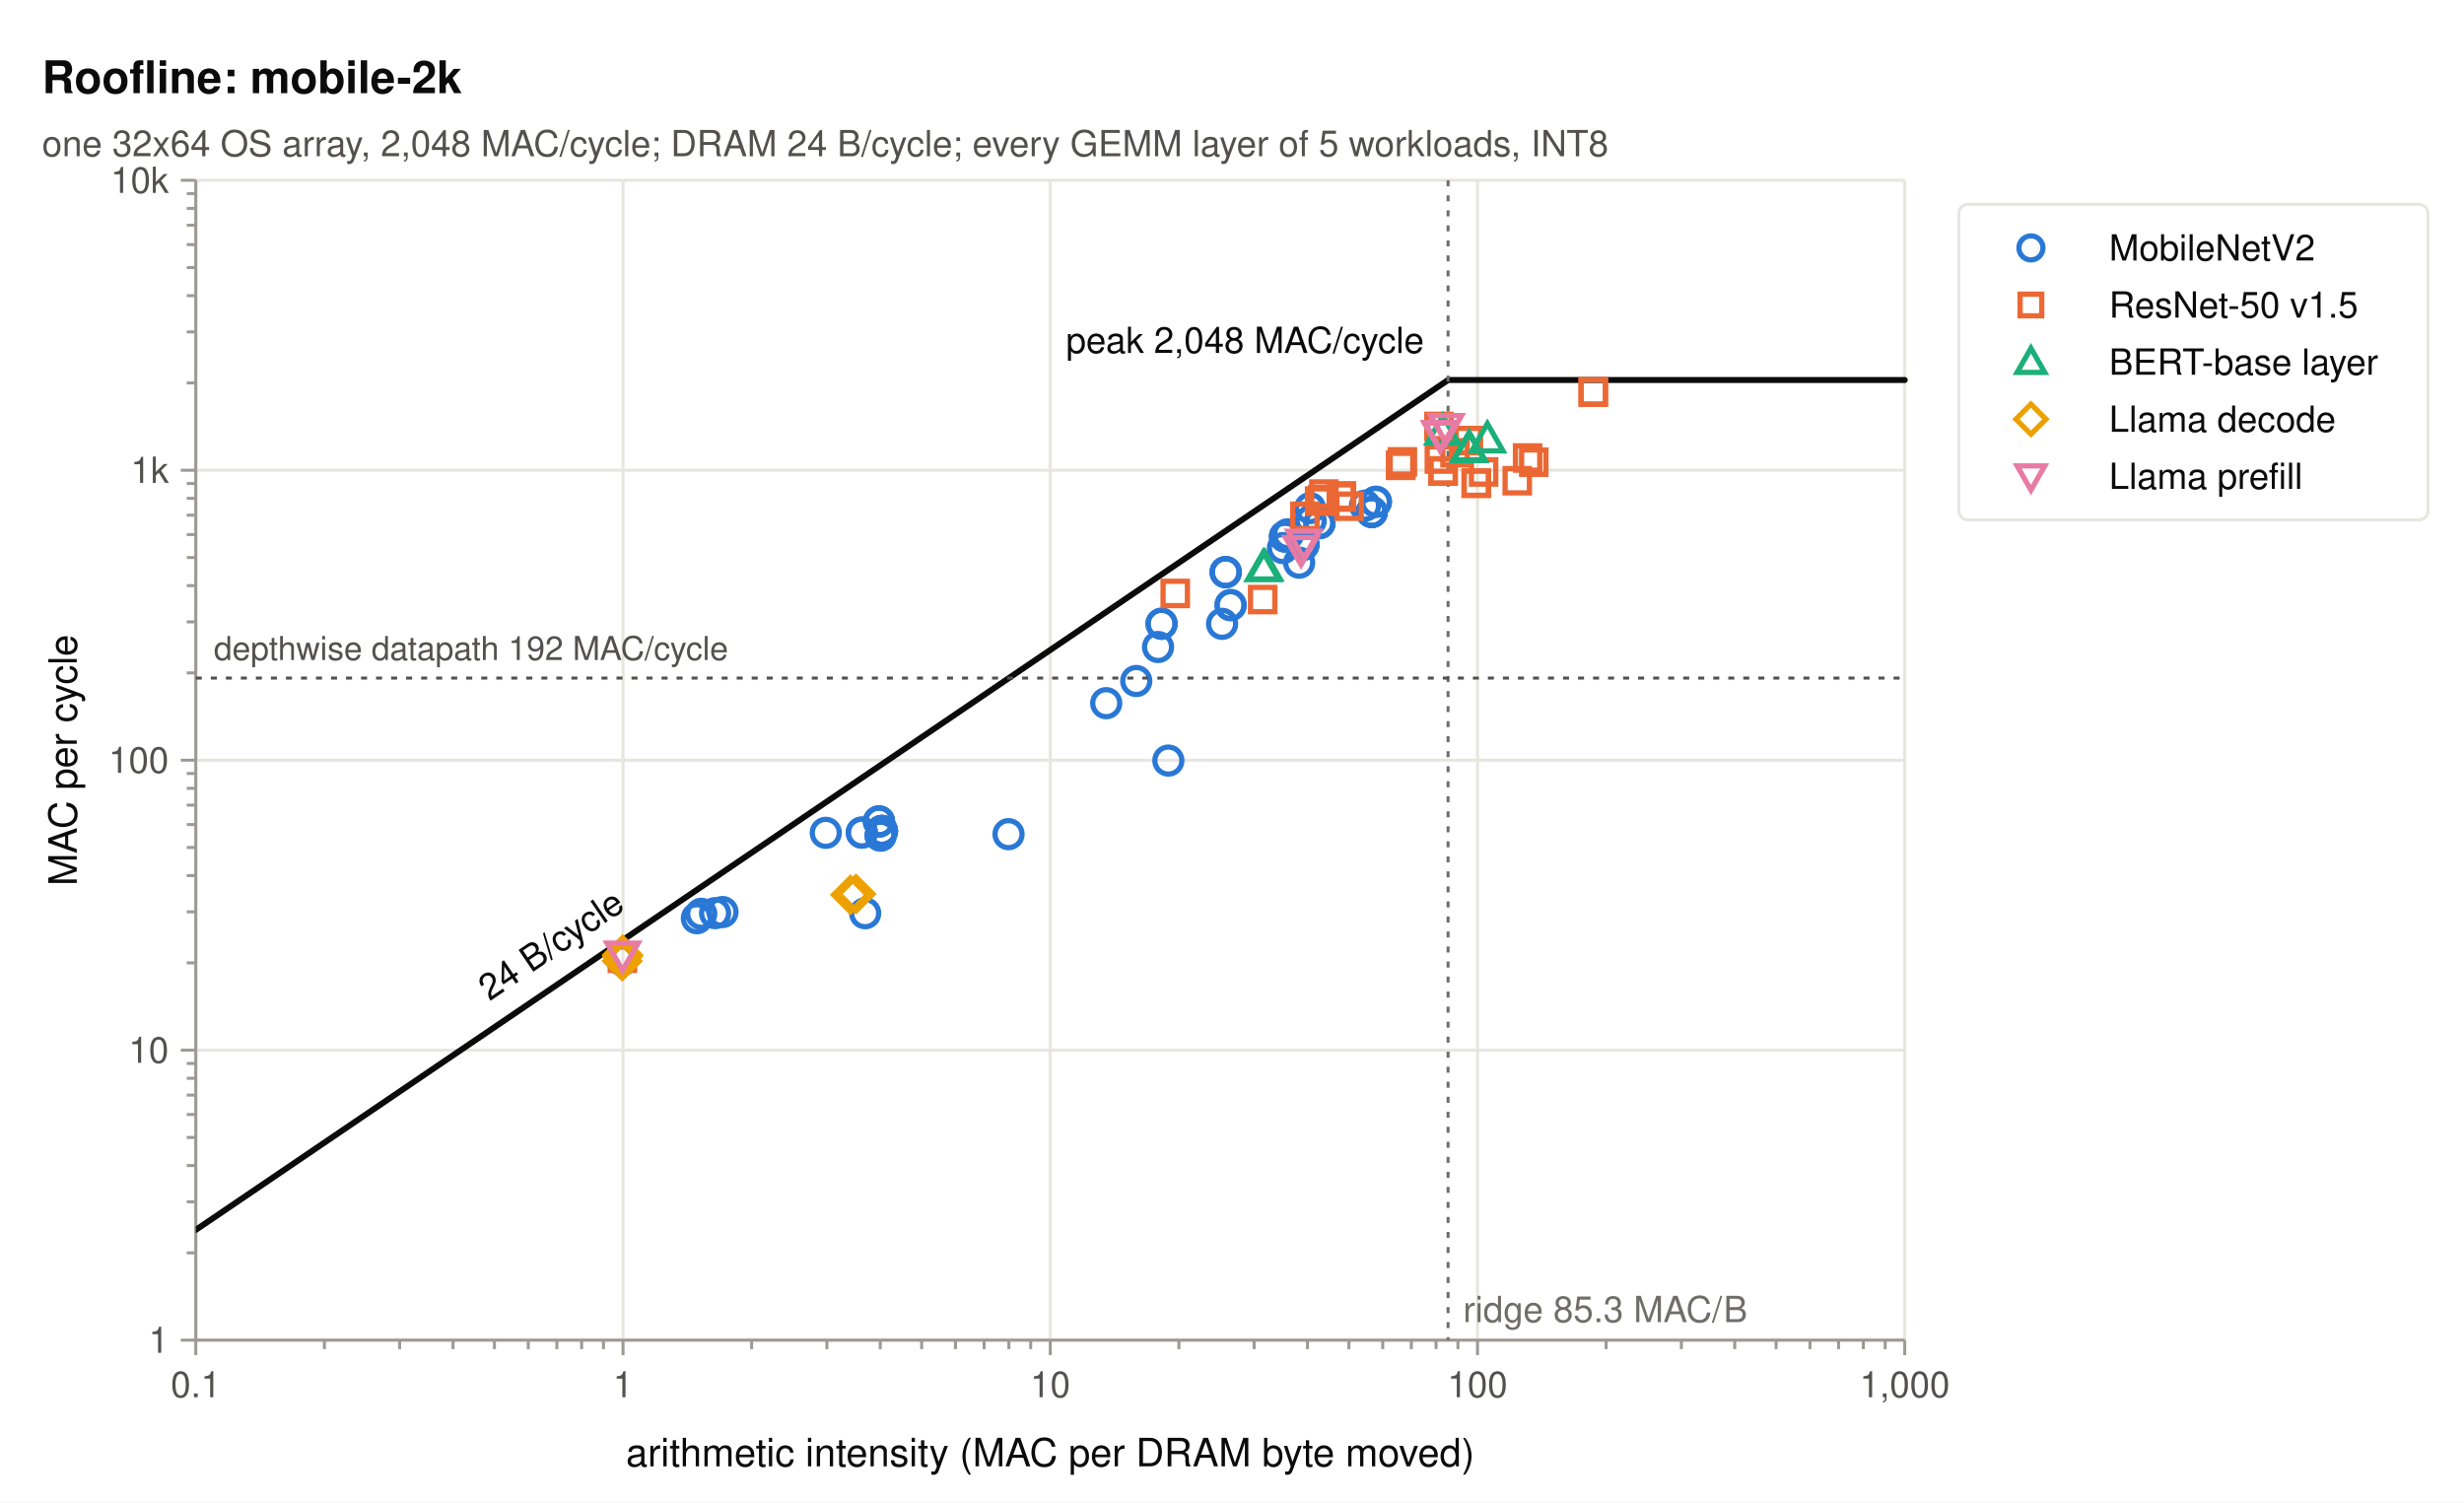
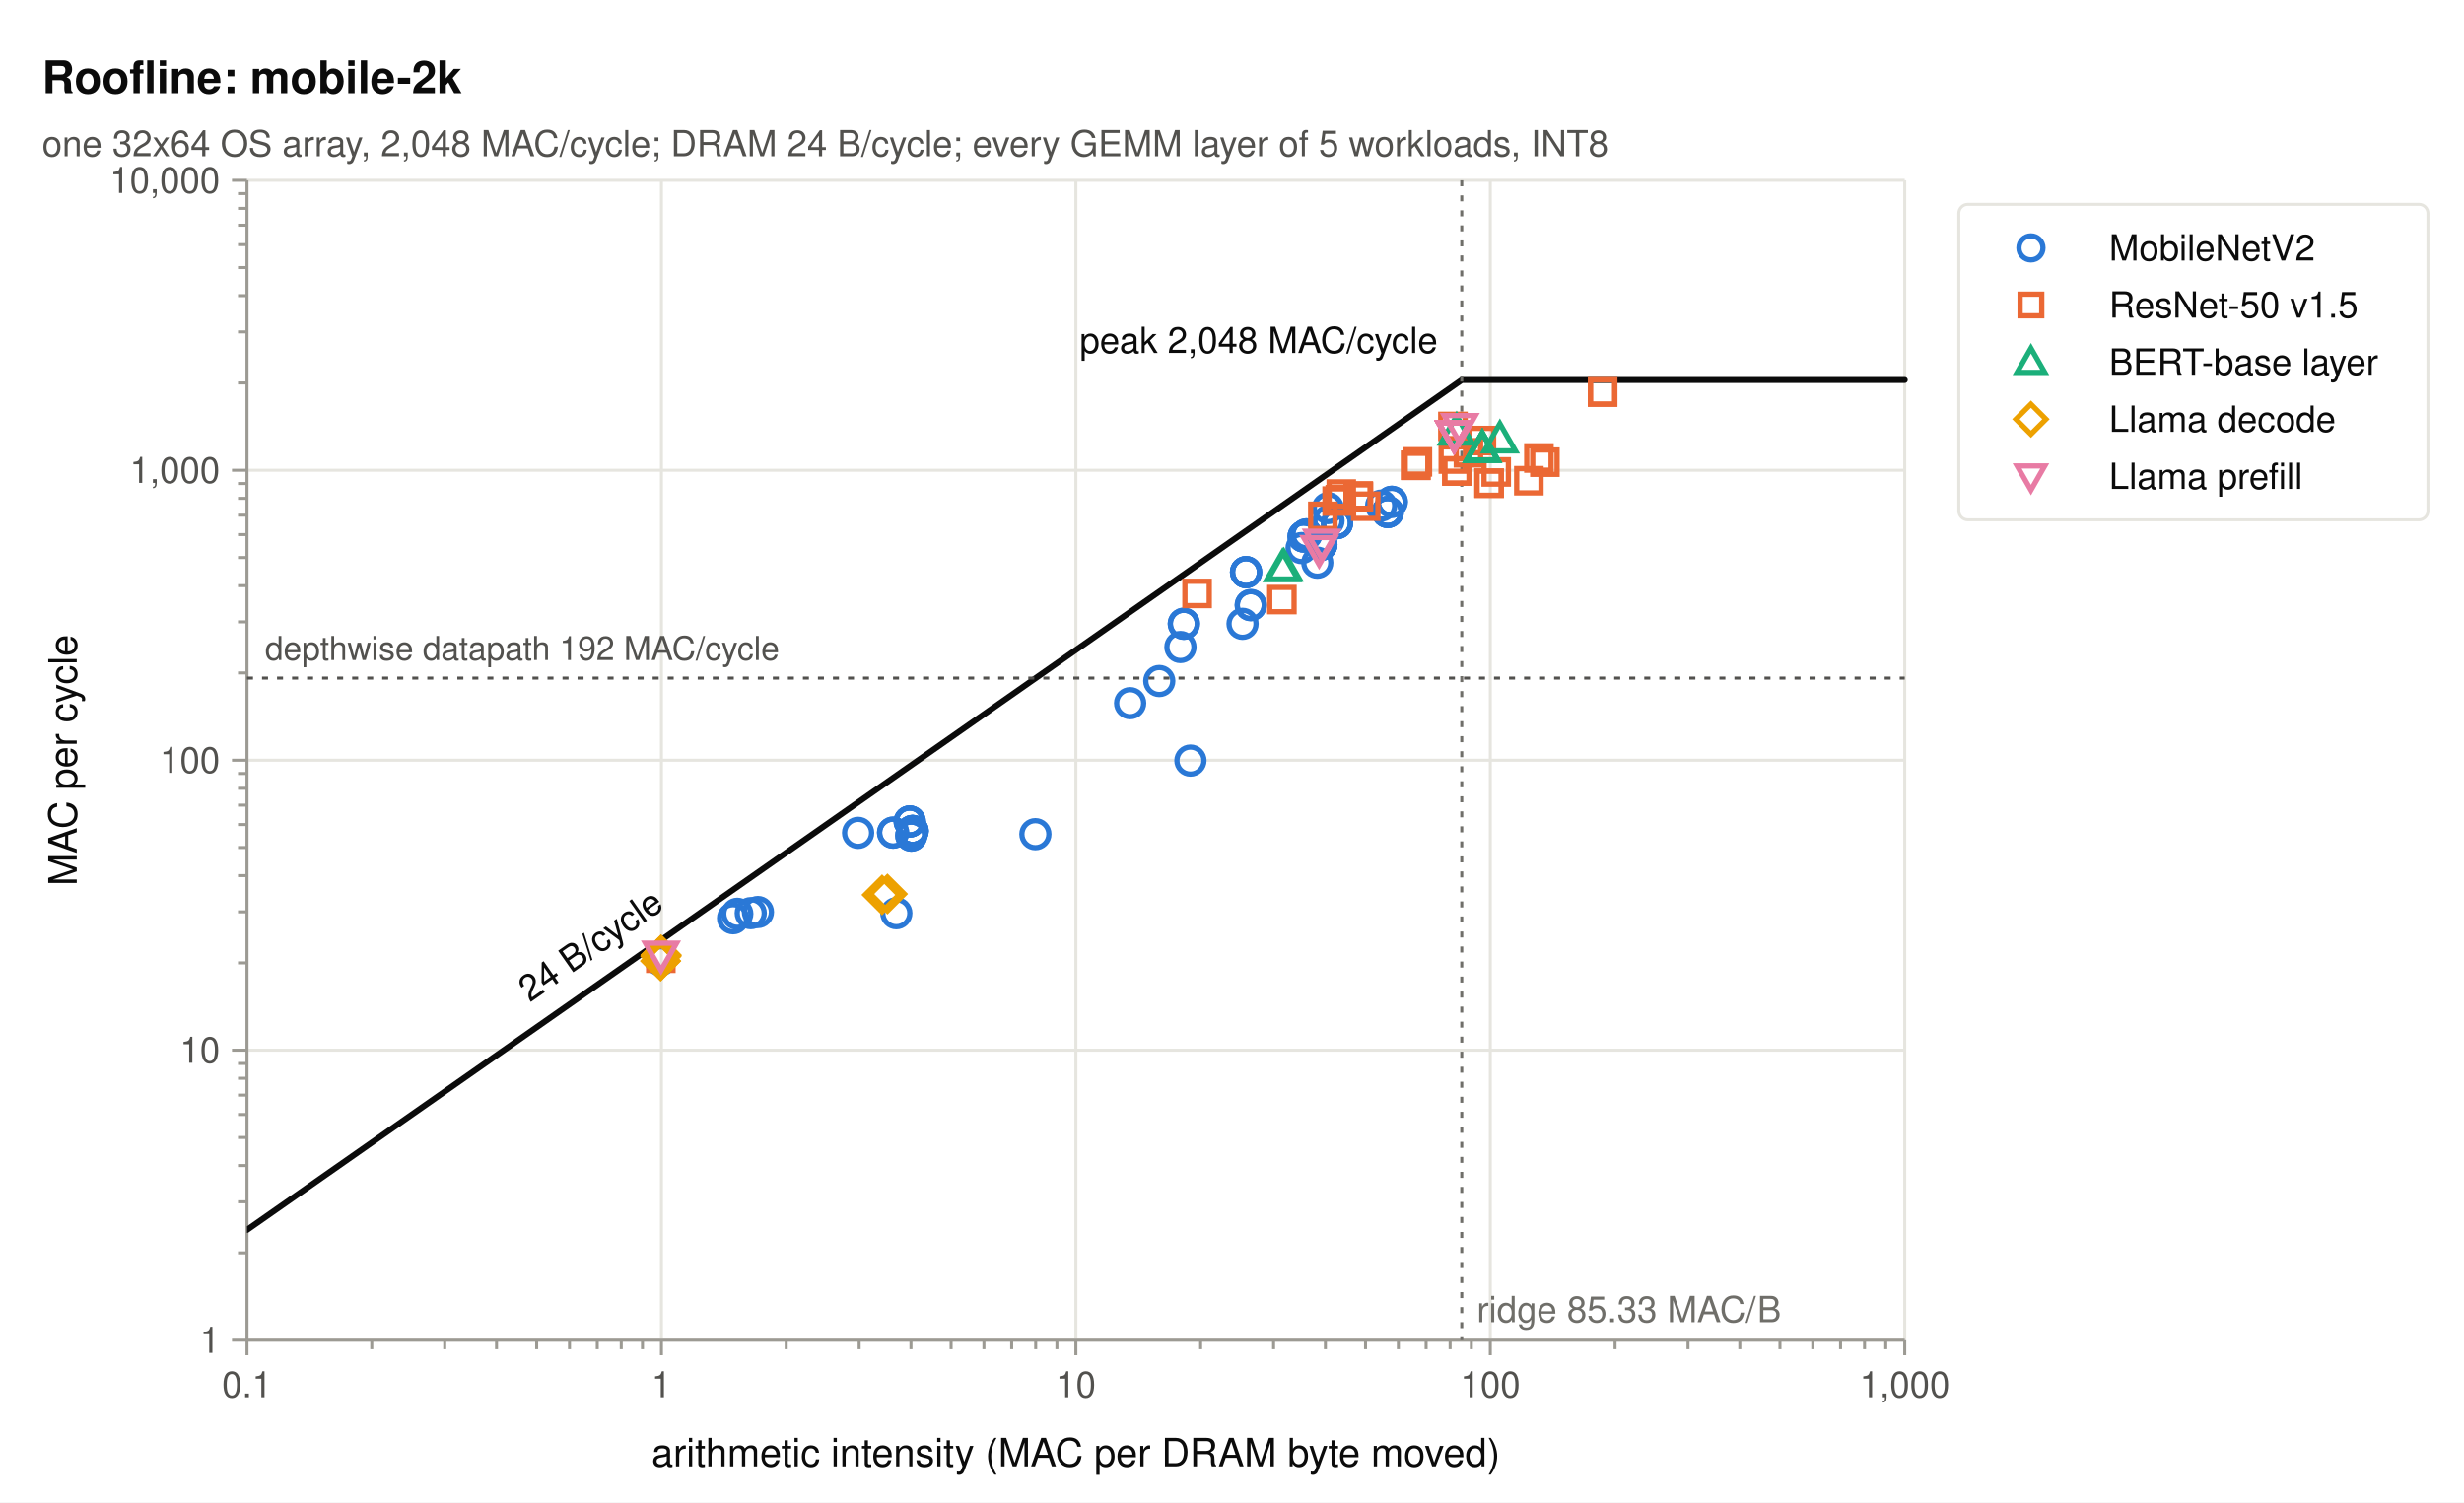
<svg xmlns="http://www.w3.org/2000/svg" width="820" height="500" viewBox="0 0 820 500" font-family="system-ui, -apple-system, 'Segoe UI', Helvetica, Arial, sans-serif">
  <rect width="820" height="500" fill="#ffffff" />
  <defs>
    <clipPath id="roofline-plot">
-       <rect x="65.16" y="58" width="570.72" height="388" />
+       <rect x="82.2" y="58" width="553.68" height="388" />
    </clipPath>
  </defs>
  <text x="14" y="31" font-size="15" fill="#0b0b0b" font-weight="600">Roofline: mobile-2k</text>
  <text x="14" y="52" font-size="12" fill="#52514e">one 32x64 OS array, 2,048 MAC/cycle; DRAM 24 B/cycle; every GEMM layer of 5 workloads, INT8</text>
  <g stroke="#e6e5df" stroke-width="1" fill="none">
-     <line x1="65.16" y1="446" x2="633.88" y2="446" />
-     <line x1="65.16" y1="349.5" x2="633.88" y2="349.5" />
-     <line x1="65.16" y1="253" x2="633.88" y2="253" />
-     <line x1="65.16" y1="156.5" x2="633.88" y2="156.5" />
-     <line x1="65.16" y1="60" x2="633.88" y2="60" />
-     <line x1="65.16" y1="60" x2="65.16" y2="446" />
-     <line x1="207.34" y1="60" x2="207.34" y2="446" />
-     <line x1="349.52" y1="60" x2="349.52" y2="446" />
-     <line x1="491.7" y1="60" x2="491.7" y2="446" />
+     <line x1="82.2" y1="446" x2="633.88" y2="446" />
+     <line x1="82.2" y1="349.5" x2="633.88" y2="349.5" />
+     <line x1="82.2" y1="253" x2="633.88" y2="253" />
+     <line x1="82.2" y1="156.5" x2="633.88" y2="156.5" />
+     <line x1="82.2" y1="60" x2="633.88" y2="60" />
+     <line x1="82.2" y1="60" x2="82.2" y2="446" />
+     <line x1="220.12" y1="60" x2="220.12" y2="446" />
+     <line x1="358.04" y1="60" x2="358.04" y2="446" />
+     <line x1="495.96" y1="60" x2="495.96" y2="446" />
    <line x1="633.88" y1="60" x2="633.88" y2="446" />
  </g>
  <g stroke="#9c9a93" stroke-width="1" fill="none">
-     <line x1="65.16" y1="446" x2="633.88" y2="446" />
-     <line x1="65.16" y1="60" x2="65.16" y2="446" />
-     <line x1="107.96" y1="446" x2="107.96" y2="449" />
-     <line x1="133" y1="446" x2="133" y2="449" />
-     <line x1="150.76" y1="446" x2="150.76" y2="449" />
-     <line x1="164.54" y1="446" x2="164.54" y2="449" />
-     <line x1="175.8" y1="446" x2="175.8" y2="449" />
-     <line x1="185.32" y1="446" x2="185.32" y2="449" />
-     <line x1="193.56" y1="446" x2="193.56" y2="449" />
-     <line x1="200.83" y1="446" x2="200.83" y2="449" />
-     <line x1="250.14" y1="446" x2="250.14" y2="449" />
-     <line x1="275.18" y1="446" x2="275.18" y2="449" />
-     <line x1="292.94" y1="446" x2="292.94" y2="449" />
-     <line x1="306.72" y1="446" x2="306.72" y2="449" />
-     <line x1="317.98" y1="446" x2="317.98" y2="449" />
-     <line x1="327.5" y1="446" x2="327.5" y2="449" />
-     <line x1="335.74" y1="446" x2="335.74" y2="449" />
-     <line x1="343.01" y1="446" x2="343.01" y2="449" />
-     <line x1="392.32" y1="446" x2="392.32" y2="449" />
-     <line x1="417.36" y1="446" x2="417.36" y2="449" />
-     <line x1="435.12" y1="446" x2="435.12" y2="449" />
-     <line x1="448.9" y1="446" x2="448.9" y2="449" />
-     <line x1="460.16" y1="446" x2="460.16" y2="449" />
-     <line x1="469.68" y1="446" x2="469.68" y2="449" />
-     <line x1="477.92" y1="446" x2="477.92" y2="449" />
-     <line x1="485.19" y1="446" x2="485.19" y2="449" />
-     <line x1="534.5" y1="446" x2="534.5" y2="449" />
-     <line x1="559.54" y1="446" x2="559.54" y2="449" />
-     <line x1="577.3" y1="446" x2="577.3" y2="449" />
-     <line x1="591.08" y1="446" x2="591.08" y2="449" />
-     <line x1="602.34" y1="446" x2="602.34" y2="449" />
-     <line x1="611.86" y1="446" x2="611.86" y2="449" />
-     <line x1="620.1" y1="446" x2="620.1" y2="449" />
-     <line x1="627.37" y1="446" x2="627.37" y2="449" />
-     <line x1="62.16" y1="416.95" x2="65.16" y2="416.95" />
-     <line x1="62.16" y1="399.96" x2="65.16" y2="399.96" />
-     <line x1="62.16" y1="387.9" x2="65.16" y2="387.9" />
-     <line x1="62.16" y1="378.55" x2="65.16" y2="378.55" />
-     <line x1="62.16" y1="370.91" x2="65.16" y2="370.91" />
-     <line x1="62.16" y1="364.45" x2="65.16" y2="364.45" />
-     <line x1="62.16" y1="358.85" x2="65.16" y2="358.85" />
-     <line x1="62.16" y1="353.92" x2="65.16" y2="353.92" />
-     <line x1="62.16" y1="320.45" x2="65.16" y2="320.45" />
-     <line x1="62.16" y1="303.46" x2="65.16" y2="303.46" />
-     <line x1="62.16" y1="291.4" x2="65.16" y2="291.4" />
-     <line x1="62.16" y1="282.05" x2="65.16" y2="282.05" />
-     <line x1="62.16" y1="274.41" x2="65.16" y2="274.41" />
-     <line x1="62.16" y1="267.95" x2="65.16" y2="267.95" />
-     <line x1="62.16" y1="262.35" x2="65.16" y2="262.35" />
-     <line x1="62.16" y1="257.42" x2="65.16" y2="257.42" />
-     <line x1="62.16" y1="223.95" x2="65.16" y2="223.95" />
-     <line x1="62.16" y1="206.96" x2="65.16" y2="206.96" />
-     <line x1="62.16" y1="194.9" x2="65.16" y2="194.9" />
-     <line x1="62.16" y1="185.55" x2="65.16" y2="185.55" />
-     <line x1="62.16" y1="177.91" x2="65.16" y2="177.91" />
-     <line x1="62.16" y1="171.45" x2="65.16" y2="171.45" />
-     <line x1="62.16" y1="165.85" x2="65.16" y2="165.85" />
-     <line x1="62.16" y1="160.92" x2="65.16" y2="160.92" />
-     <line x1="62.16" y1="127.45" x2="65.16" y2="127.45" />
-     <line x1="62.16" y1="110.46" x2="65.16" y2="110.46" />
-     <line x1="62.16" y1="98.4" x2="65.16" y2="98.4" />
-     <line x1="62.16" y1="89.05" x2="65.16" y2="89.05" />
-     <line x1="62.16" y1="81.41" x2="65.16" y2="81.41" />
-     <line x1="62.16" y1="74.95" x2="65.16" y2="74.95" />
-     <line x1="62.16" y1="69.35" x2="65.16" y2="69.35" />
-     <line x1="62.16" y1="64.42" x2="65.16" y2="64.42" />
-     <line x1="65.16" y1="446" x2="65.16" y2="451" />
-     <line x1="207.34" y1="446" x2="207.34" y2="451" />
-     <line x1="349.52" y1="446" x2="349.52" y2="451" />
-     <line x1="491.7" y1="446" x2="491.7" y2="451" />
+     <line x1="82.2" y1="446" x2="633.88" y2="446" />
+     <line x1="82.2" y1="60" x2="82.2" y2="446" />
+     <line x1="123.72" y1="446" x2="123.72" y2="449" />
+     <line x1="148" y1="446" x2="148" y2="449" />
+     <line x1="165.24" y1="446" x2="165.24" y2="449" />
+     <line x1="178.6" y1="446" x2="178.6" y2="449" />
+     <line x1="189.52" y1="446" x2="189.52" y2="449" />
+     <line x1="198.76" y1="446" x2="198.76" y2="449" />
+     <line x1="206.75" y1="446" x2="206.75" y2="449" />
+     <line x1="213.81" y1="446" x2="213.81" y2="449" />
+     <line x1="261.64" y1="446" x2="261.64" y2="449" />
+     <line x1="285.92" y1="446" x2="285.92" y2="449" />
+     <line x1="303.16" y1="446" x2="303.16" y2="449" />
+     <line x1="316.52" y1="446" x2="316.52" y2="449" />
+     <line x1="327.44" y1="446" x2="327.44" y2="449" />
+     <line x1="336.68" y1="446" x2="336.68" y2="449" />
+     <line x1="344.67" y1="446" x2="344.67" y2="449" />
+     <line x1="351.73" y1="446" x2="351.73" y2="449" />
+     <line x1="399.56" y1="446" x2="399.56" y2="449" />
+     <line x1="423.84" y1="446" x2="423.84" y2="449" />
+     <line x1="441.08" y1="446" x2="441.08" y2="449" />
+     <line x1="454.44" y1="446" x2="454.44" y2="449" />
+     <line x1="465.36" y1="446" x2="465.36" y2="449" />
+     <line x1="474.6" y1="446" x2="474.6" y2="449" />
+     <line x1="482.59" y1="446" x2="482.59" y2="449" />
+     <line x1="489.65" y1="446" x2="489.65" y2="449" />
+     <line x1="537.48" y1="446" x2="537.48" y2="449" />
+     <line x1="561.76" y1="446" x2="561.76" y2="449" />
+     <line x1="579" y1="446" x2="579" y2="449" />
+     <line x1="592.36" y1="446" x2="592.36" y2="449" />
+     <line x1="603.28" y1="446" x2="603.28" y2="449" />
+     <line x1="612.52" y1="446" x2="612.52" y2="449" />
+     <line x1="620.51" y1="446" x2="620.51" y2="449" />
+     <line x1="627.57" y1="446" x2="627.57" y2="449" />
+     <line x1="79.2" y1="416.95" x2="82.2" y2="416.95" />
+     <line x1="79.2" y1="399.96" x2="82.2" y2="399.96" />
+     <line x1="79.2" y1="387.9" x2="82.2" y2="387.9" />
+     <line x1="79.2" y1="378.55" x2="82.2" y2="378.55" />
+     <line x1="79.2" y1="370.91" x2="82.2" y2="370.91" />
+     <line x1="79.2" y1="364.45" x2="82.2" y2="364.45" />
+     <line x1="79.2" y1="358.85" x2="82.2" y2="358.85" />
+     <line x1="79.2" y1="353.92" x2="82.2" y2="353.92" />
+     <line x1="79.2" y1="320.45" x2="82.2" y2="320.45" />
+     <line x1="79.2" y1="303.46" x2="82.2" y2="303.46" />
+     <line x1="79.2" y1="291.4" x2="82.2" y2="291.4" />
+     <line x1="79.2" y1="282.05" x2="82.2" y2="282.05" />
+     <line x1="79.2" y1="274.41" x2="82.2" y2="274.41" />
+     <line x1="79.2" y1="267.95" x2="82.2" y2="267.95" />
+     <line x1="79.2" y1="262.35" x2="82.2" y2="262.35" />
+     <line x1="79.2" y1="257.42" x2="82.2" y2="257.42" />
+     <line x1="79.2" y1="223.95" x2="82.2" y2="223.95" />
+     <line x1="79.2" y1="206.96" x2="82.2" y2="206.96" />
+     <line x1="79.2" y1="194.9" x2="82.2" y2="194.9" />
+     <line x1="79.2" y1="185.55" x2="82.2" y2="185.55" />
+     <line x1="79.2" y1="177.91" x2="82.2" y2="177.91" />
+     <line x1="79.2" y1="171.45" x2="82.2" y2="171.45" />
+     <line x1="79.2" y1="165.85" x2="82.2" y2="165.85" />
+     <line x1="79.2" y1="160.92" x2="82.2" y2="160.92" />
+     <line x1="79.2" y1="127.45" x2="82.2" y2="127.45" />
+     <line x1="79.2" y1="110.46" x2="82.2" y2="110.46" />
+     <line x1="79.2" y1="98.4" x2="82.2" y2="98.4" />
+     <line x1="79.2" y1="89.05" x2="82.2" y2="89.05" />
+     <line x1="79.2" y1="81.41" x2="82.2" y2="81.41" />
+     <line x1="79.2" y1="74.95" x2="82.2" y2="74.95" />
+     <line x1="79.2" y1="69.35" x2="82.2" y2="69.35" />
+     <line x1="79.2" y1="64.42" x2="82.2" y2="64.42" />
+     <line x1="82.2" y1="446" x2="82.2" y2="451" />
+     <line x1="220.12" y1="446" x2="220.12" y2="451" />
+     <line x1="358.04" y1="446" x2="358.04" y2="451" />
+     <line x1="495.96" y1="446" x2="495.96" y2="451" />
    <line x1="633.88" y1="446" x2="633.88" y2="451" />
-     <line x1="60.16" y1="446" x2="65.16" y2="446" />
-     <line x1="60.16" y1="349.5" x2="65.16" y2="349.5" />
-     <line x1="60.16" y1="253" x2="65.16" y2="253" />
-     <line x1="60.16" y1="156.5" x2="65.16" y2="156.5" />
-     <line x1="60.16" y1="60" x2="65.16" y2="60" />
+     <line x1="77.2" y1="446" x2="82.2" y2="446" />
+     <line x1="77.2" y1="349.5" x2="82.2" y2="349.5" />
+     <line x1="77.2" y1="253" x2="82.2" y2="253" />
+     <line x1="77.2" y1="156.5" x2="82.2" y2="156.5" />
+     <line x1="77.2" y1="60" x2="82.2" y2="60" />
  </g>
  <g style="font-variant-numeric: tabular-nums">
-     <text x="65.16" y="465" font-size="12" fill="#52514e" text-anchor="middle">0.1</text>
-     <text x="207.34" y="465" font-size="12" fill="#52514e" text-anchor="middle">1</text>
-     <text x="349.52" y="465" font-size="12" fill="#52514e" text-anchor="middle">10</text>
-     <text x="491.7" y="465" font-size="12" fill="#52514e" text-anchor="middle">100</text>
+     <text x="82.2" y="465" font-size="12" fill="#52514e" text-anchor="middle">0.1</text>
+     <text x="220.12" y="465" font-size="12" fill="#52514e" text-anchor="middle">1</text>
+     <text x="358.04" y="465" font-size="12" fill="#52514e" text-anchor="middle">10</text>
+     <text x="495.96" y="465" font-size="12" fill="#52514e" text-anchor="middle">100</text>
    <text x="633.88" y="465" font-size="12" fill="#52514e" text-anchor="middle">1,000</text>
-     <text x="56.16" y="450.2" font-size="12" fill="#52514e" text-anchor="end">1</text>
-     <text x="56.16" y="353.7" font-size="12" fill="#52514e" text-anchor="end">10</text>
-     <text x="56.16" y="257.2" font-size="12" fill="#52514e" text-anchor="end">100</text>
-     <text x="56.16" y="160.7" font-size="12" fill="#52514e" text-anchor="end">1k</text>
-     <text x="56.16" y="64.2" font-size="12" fill="#52514e" text-anchor="end">10k</text>
-   </g>
-   <text x="349.52" y="488" font-size="13" fill="#0b0b0b" text-anchor="middle">arithmetic intensity (MAC per DRAM byte moved)</text>
+     <text x="73.2" y="450.2" font-size="12" fill="#52514e" text-anchor="end">1</text>
+     <text x="73.2" y="353.7" font-size="12" fill="#52514e" text-anchor="end">10</text>
+     <text x="73.2" y="257.2" font-size="12" fill="#52514e" text-anchor="end">100</text>
+     <text x="73.2" y="160.7" font-size="12" fill="#52514e" text-anchor="end">1,000</text>
+     <text x="73.2" y="64.2" font-size="12" fill="#52514e" text-anchor="end">10,000</text>
+   </g>
+   <text x="358.04" y="488" font-size="13" fill="#0b0b0b" text-anchor="middle">arithmetic intensity (MAC per DRAM byte moved)</text>
  <text x="21.2" y="253" font-size="13" fill="#0b0b0b" text-anchor="middle" dominant-baseline="middle" transform="rotate(-90 21.2 253)">MAC per cycle</text>
  <g clip-path="url(#roofline-plot)">
-     <path d="M65.16,409.31 L481.91,126.46 L633.88,126.46" fill="none" stroke="#0b0b0b" stroke-width="2" stroke-linejoin="round" stroke-linecap="round" />
-     <line x1="481.91" y1="60" x2="481.91" y2="446" stroke="#6f6e69" stroke-width="1" stroke-dasharray="2 3" />
-     <circle cx="388.82" cy="253.12" r="4.5" fill="none" stroke="#2a78d6" stroke-width="1.75" />
-     <circle cx="287.92" cy="303.92" r="4.5" fill="none" stroke="#2a78d6" stroke-width="1.75" />
-     <circle cx="335.63" cy="277.61" r="4.5" fill="none" stroke="#2a78d6" stroke-width="1.75" />
-     <circle cx="368.14" cy="234.02" r="4.5" fill="none" stroke="#2a78d6" stroke-width="1.75" />
-     <circle cx="233.36" cy="304.12" r="4.5" fill="none" stroke="#2a78d6" stroke-width="1.75" />
-     <circle cx="378.14" cy="226.64" r="4.5" fill="none" stroke="#2a78d6" stroke-width="1.75" />
-     <circle cx="386.56" cy="207.59" r="4.5" fill="none" stroke="#2a78d6" stroke-width="1.75" />
-     <circle cx="274.81" cy="277.17" r="4.5" fill="none" stroke="#2a78d6" stroke-width="1.75" />
-     <circle cx="385.39" cy="215.33" r="4.5" fill="none" stroke="#2a78d6" stroke-width="1.75" />
-     <circle cx="386.56" cy="207.59" r="4.5" fill="none" stroke="#2a78d6" stroke-width="1.75" />
-     <circle cx="231.91" cy="305.59" r="4.5" fill="none" stroke="#2a78d6" stroke-width="1.75" />
-     <circle cx="406.7" cy="207.61" r="4.5" fill="none" stroke="#2a78d6" stroke-width="1.75" />
-     <circle cx="407.9" cy="190.41" r="4.5" fill="none" stroke="#2a78d6" stroke-width="1.75" />
-     <circle cx="293.05" cy="278.08" r="4.5" fill="none" stroke="#2a78d6" stroke-width="1.75" />
-     <circle cx="409.53" cy="201.38" r="4.5" fill="none" stroke="#2a78d6" stroke-width="1.75" />
-     <circle cx="407.9" cy="190.41" r="4.5" fill="none" stroke="#2a78d6" stroke-width="1.75" />
-     <circle cx="293.05" cy="278.08" r="4.5" fill="none" stroke="#2a78d6" stroke-width="1.75" />
-     <circle cx="409.53" cy="201.38" r="4.5" fill="none" stroke="#2a78d6" stroke-width="1.75" />
-     <circle cx="407.9" cy="190.41" r="4.5" fill="none" stroke="#2a78d6" stroke-width="1.75" />
-     <circle cx="237.98" cy="303.9" r="4.5" fill="none" stroke="#2a78d6" stroke-width="1.75" />
-     <circle cx="432.35" cy="187.26" r="4.5" fill="none" stroke="#2a78d6" stroke-width="1.75" />
-     <circle cx="433.74" cy="181.25" r="4.5" fill="none" stroke="#2a78d6" stroke-width="1.75" />
-     <circle cx="293.5" cy="276.54" r="4.5" fill="none" stroke="#2a78d6" stroke-width="1.75" />
-     <circle cx="439.11" cy="174.1" r="4.5" fill="none" stroke="#2a78d6" stroke-width="1.75" />
-     <circle cx="433.74" cy="181.25" r="4.5" fill="none" stroke="#2a78d6" stroke-width="1.75" />
-     <circle cx="293.5" cy="276.54" r="4.5" fill="none" stroke="#2a78d6" stroke-width="1.75" />
-     <circle cx="439.11" cy="174.1" r="4.5" fill="none" stroke="#2a78d6" stroke-width="1.75" />
-     <circle cx="433.74" cy="181.25" r="4.5" fill="none" stroke="#2a78d6" stroke-width="1.75" />
-     <circle cx="293.5" cy="276.54" r="4.5" fill="none" stroke="#2a78d6" stroke-width="1.75" />
-     <circle cx="439.11" cy="174.1" r="4.5" fill="none" stroke="#2a78d6" stroke-width="1.75" />
-     <circle cx="433.74" cy="181.25" r="4.5" fill="none" stroke="#2a78d6" stroke-width="1.75" />
-     <circle cx="293.5" cy="276.54" r="4.5" fill="none" stroke="#2a78d6" stroke-width="1.75" />
-     <circle cx="454.27" cy="168.27" r="4.5" fill="none" stroke="#2a78d6" stroke-width="1.75" />
-     <circle cx="456.51" cy="170.4" r="4.5" fill="none" stroke="#2a78d6" stroke-width="1.75" />
-     <circle cx="286.81" cy="277.09" r="4.5" fill="none" stroke="#2a78d6" stroke-width="1.75" />
-     <circle cx="457.89" cy="167" r="4.5" fill="none" stroke="#2a78d6" stroke-width="1.75" />
-     <circle cx="456.51" cy="170.4" r="4.5" fill="none" stroke="#2a78d6" stroke-width="1.75" />
-     <circle cx="286.81" cy="277.09" r="4.5" fill="none" stroke="#2a78d6" stroke-width="1.75" />
-     <circle cx="457.89" cy="167" r="4.5" fill="none" stroke="#2a78d6" stroke-width="1.75" />
-     <circle cx="456.51" cy="170.4" r="4.5" fill="none" stroke="#2a78d6" stroke-width="1.75" />
-     <circle cx="240.44" cy="303.53" r="4.5" fill="none" stroke="#2a78d6" stroke-width="1.75" />
-     <circle cx="426.95" cy="182.4" r="4.5" fill="none" stroke="#2a78d6" stroke-width="1.75" />
-     <circle cx="427.66" cy="178.54" r="4.5" fill="none" stroke="#2a78d6" stroke-width="1.75" />
-     <circle cx="292.52" cy="273.39" r="4.5" fill="none" stroke="#2a78d6" stroke-width="1.75" />
-     <circle cx="428.6" cy="177.84" r="4.5" fill="none" stroke="#2a78d6" stroke-width="1.75" />
-     <circle cx="427.66" cy="178.54" r="4.5" fill="none" stroke="#2a78d6" stroke-width="1.75" />
-     <circle cx="292.52" cy="273.39" r="4.5" fill="none" stroke="#2a78d6" stroke-width="1.75" />
-     <circle cx="428.6" cy="177.84" r="4.5" fill="none" stroke="#2a78d6" stroke-width="1.75" />
-     <circle cx="427.66" cy="178.54" r="4.5" fill="none" stroke="#2a78d6" stroke-width="1.75" />
-     <circle cx="292.52" cy="273.39" r="4.5" fill="none" stroke="#2a78d6" stroke-width="1.75" />
-     <circle cx="435.97" cy="169.1" r="4.5" fill="none" stroke="#2a78d6" stroke-width="1.75" />
-     <circle cx="436.19" cy="173.31" r="4.5" fill="none" stroke="#2a78d6" stroke-width="1.75" />
-     <circle cx="207.04" cy="319.57" r="4.5" fill="none" stroke="#2a78d6" stroke-width="1.75" />
-     <rect x="489.68" y="153.01" width="8.1" height="8.1" fill="none" stroke="#eb6834" stroke-width="1.75" />
-     <rect x="416.16" y="195.49" width="8.1" height="8.1" fill="none" stroke="#eb6834" stroke-width="1.75" />
-     <rect x="526.18" y="126.41" width="8.1" height="8.1" fill="none" stroke="#eb6834" stroke-width="1.75" />
-     <rect x="442.35" y="161.1" width="8.1" height="8.1" fill="none" stroke="#eb6834" stroke-width="1.75" />
-     <rect x="442.35" y="161.1" width="8.1" height="8.1" fill="none" stroke="#eb6834" stroke-width="1.75" />
-     <rect x="444.93" y="164.42" width="8.1" height="8.1" fill="none" stroke="#eb6834" stroke-width="1.75" />
-     <rect x="526.18" y="126.41" width="8.1" height="8.1" fill="none" stroke="#eb6834" stroke-width="1.75" />
-     <rect x="442.35" y="161.1" width="8.1" height="8.1" fill="none" stroke="#eb6834" stroke-width="1.75" />
-     <rect x="474.96" y="148.72" width="8.1" height="8.1" fill="none" stroke="#eb6834" stroke-width="1.75" />
-     <rect x="462.64" y="149.66" width="8.1" height="8.1" fill="none" stroke="#eb6834" stroke-width="1.75" />
-     <rect x="476.2" y="152.69" width="8.1" height="8.1" fill="none" stroke="#eb6834" stroke-width="1.75" />
-     <rect x="504.33" y="148.37" width="8.1" height="8.1" fill="none" stroke="#eb6834" stroke-width="1.75" />
-     <rect x="480.16" y="146.64" width="8.1" height="8.1" fill="none" stroke="#eb6834" stroke-width="1.75" />
-     <rect x="474.83" y="137.87" width="8.1" height="8.1" fill="none" stroke="#eb6834" stroke-width="1.75" />
-     <rect x="476.2" y="152.69" width="8.1" height="8.1" fill="none" stroke="#eb6834" stroke-width="1.75" />
-     <rect x="506.38" y="149.76" width="8.1" height="8.1" fill="none" stroke="#eb6834" stroke-width="1.75" />
-     <rect x="442.36" y="161.38" width="8.1" height="8.1" fill="none" stroke="#eb6834" stroke-width="1.75" />
-     <rect x="487.25" y="156.75" width="8.1" height="8.1" fill="none" stroke="#eb6834" stroke-width="1.75" />
-     <rect x="500.88" y="155.93" width="8.1" height="8.1" fill="none" stroke="#eb6834" stroke-width="1.75" />
-     <rect x="462.09" y="150.79" width="8.1" height="8.1" fill="none" stroke="#eb6834" stroke-width="1.75" />
-     <rect x="484.61" y="142.56" width="8.1" height="8.1" fill="none" stroke="#eb6834" stroke-width="1.75" />
-     <rect x="487.25" y="156.75" width="8.1" height="8.1" fill="none" stroke="#eb6834" stroke-width="1.75" />
-     <rect x="462.09" y="150.79" width="8.1" height="8.1" fill="none" stroke="#eb6834" stroke-width="1.75" />
-     <rect x="387.06" y="193.45" width="8.1" height="8.1" fill="none" stroke="#eb6834" stroke-width="1.75" />
-     <rect x="436.2" y="162.26" width="8.1" height="8.1" fill="none" stroke="#eb6834" stroke-width="1.75" />
-     <rect x="435.11" y="162.71" width="8.1" height="8.1" fill="none" stroke="#eb6834" stroke-width="1.75" />
-     <rect x="436.52" y="160.37" width="8.1" height="8.1" fill="none" stroke="#eb6834" stroke-width="1.75" />
-     <rect x="430.2" y="167.78" width="8.1" height="8.1" fill="none" stroke="#eb6834" stroke-width="1.75" />
-     <rect x="436.2" y="162.26" width="8.1" height="8.1" fill="none" stroke="#eb6834" stroke-width="1.75" />
-     <rect x="203.08" y="314.85" width="8.1" height="8.1" fill="none" stroke="#eb6834" stroke-width="1.75" />
-     <polygon points="488.94,144.1 494.11,153.15 483.76,153.15" fill="none" stroke="#1baf7a" stroke-width="1.75" />
-     <polygon points="488.94,144.1 494.11,153.15 483.76,153.15" fill="none" stroke="#1baf7a" stroke-width="1.75" />
-     <polygon points="488.94,144.1 494.11,153.15 483.76,153.15" fill="none" stroke="#1baf7a" stroke-width="1.75" />
-     <polygon points="420.38,183.82 425.56,192.88 415.21,192.88" fill="none" stroke="#1baf7a" stroke-width="1.75" />
-     <polygon points="420.86,183.65 426.04,192.7 415.69,192.7" fill="none" stroke="#1baf7a" stroke-width="1.75" />
-     <polygon points="488.94,144.1 494.11,153.15 483.76,153.15" fill="none" stroke="#1baf7a" stroke-width="1.75" />
-     <polygon points="494.99,140.98 500.17,150.04 489.82,150.04" fill="none" stroke="#1baf7a" stroke-width="1.75" />
-     <polygon points="480.16,138.39 485.34,147.44 474.99,147.44" fill="none" stroke="#1baf7a" stroke-width="1.75" />
-     <polygon points="207.16,312.65 212.78,318.28 207.16,323.9 201.53,318.28" fill="none" stroke="#eda100" stroke-width="1.75" />
-     <polygon points="207.07,314.19 212.69,319.82 207.07,325.44 201.44,319.82" fill="none" stroke="#eda100" stroke-width="1.75" />
-     <polygon points="207.07,314.19 212.69,319.82 207.07,325.44 201.44,319.82" fill="none" stroke="#eda100" stroke-width="1.75" />
-     <polygon points="283.01,292.19 288.64,297.81 283.01,303.44 277.39,297.81" fill="none" stroke="#eda100" stroke-width="1.75" />
-     <polygon points="284.88,291.89 290.5,297.51 284.88,303.14 279.25,297.51" fill="none" stroke="#eda100" stroke-width="1.75" />
-     <polygon points="207.16,312.65 212.78,318.28 207.16,323.9 201.53,318.28" fill="none" stroke="#eda100" stroke-width="1.75" />
-     <polygon points="207.18,312.26 212.81,317.88 207.18,323.51 201.56,317.88" fill="none" stroke="#eda100" stroke-width="1.75" />
-     <polygon points="207.18,312.26 212.81,317.88 207.18,323.51 201.56,317.88" fill="none" stroke="#eda100" stroke-width="1.75" />
-     <polygon points="207.24,312.36 212.87,317.98 207.24,323.61 201.62,317.98" fill="none" stroke="#eda100" stroke-width="1.75" />
-     <polygon points="207.19,312.14 212.81,317.76 207.19,323.39 201.56,317.76" fill="none" stroke="#eda100" stroke-width="1.75" />
-     <polygon points="479.31,149.81 484.48,140.76 474.13,140.76" fill="none" stroke="#e87ba4" stroke-width="1.75" />
-     <polygon points="479.31,149.81 484.48,140.76 474.13,140.76" fill="none" stroke="#e87ba4" stroke-width="1.75" />
-     <polygon points="479.31,149.81 484.48,140.76 474.13,140.76" fill="none" stroke="#e87ba4" stroke-width="1.75" />
-     <polygon points="432.99,187.94 438.16,178.89 427.81,178.89" fill="none" stroke="#e87ba4" stroke-width="1.75" />
-     <polygon points="433.87,185.84 439.04,176.79 428.69,176.79" fill="none" stroke="#e87ba4" stroke-width="1.75" />
-     <polygon points="479.31,149.81 484.48,140.76 474.13,140.76" fill="none" stroke="#e87ba4" stroke-width="1.75" />
-     <polygon points="479.31,149.81 484.48,140.76 474.13,140.76" fill="none" stroke="#e87ba4" stroke-width="1.75" />
-     <polygon points="479.31,149.81 484.48,140.76 474.13,140.76" fill="none" stroke="#e87ba4" stroke-width="1.75" />
-     <polygon points="481.25,147.35 486.42,138.3 476.07,138.3" fill="none" stroke="#e87ba4" stroke-width="1.75" />
-     <polygon points="207.19,322.94 212.36,313.88 202.01,313.88" fill="none" stroke="#e87ba4" stroke-width="1.75" />
-     <line x1="65.16" y1="225.66" x2="633.88" y2="225.66" stroke="#52514e" stroke-width="1" stroke-dasharray="2 3" />
-   </g>
-   <text x="71.16" y="219.66" font-size="11" fill="#52514e">depthwise datapath 192 MAC/cycle</text>
-   <text x="486.91" y="440" font-size="12" fill="#6f6e69">ridge 85.3 MAC/B</text>
-   <text x="473.91" y="117.46" font-size="12" fill="#0b0b0b" text-anchor="end">peak 2,048 MAC/cycle</text>
-   <text x="185.69" y="317.83" font-size="12" fill="#0b0b0b" text-anchor="middle" transform="rotate(-34.17 185.69 317.83)">24 B/cycle</text>
+     <path d="M82.2,409.31 L486.46,126.46 L633.88,126.46" fill="none" stroke="#0b0b0b" stroke-width="2" stroke-linejoin="round" stroke-linecap="round" />
+     <line x1="486.46" y1="60" x2="486.46" y2="446" stroke="#6f6e69" stroke-width="1" stroke-dasharray="2 3" />
+     <circle cx="396.17" cy="253.12" r="4.5" fill="none" stroke="#2a78d6" stroke-width="1.75" />
+     <circle cx="298.29" cy="303.92" r="4.5" fill="none" stroke="#2a78d6" stroke-width="1.75" />
+     <circle cx="344.57" cy="277.61" r="4.5" fill="none" stroke="#2a78d6" stroke-width="1.75" />
+     <circle cx="376.1" cy="234.02" r="4.5" fill="none" stroke="#2a78d6" stroke-width="1.75" />
+     <circle cx="245.36" cy="304.12" r="4.5" fill="none" stroke="#2a78d6" stroke-width="1.75" />
+     <circle cx="385.8" cy="226.64" r="4.5" fill="none" stroke="#2a78d6" stroke-width="1.75" />
+     <circle cx="393.97" cy="207.59" r="4.5" fill="none" stroke="#2a78d6" stroke-width="1.75" />
+     <circle cx="285.57" cy="277.17" r="4.5" fill="none" stroke="#2a78d6" stroke-width="1.75" />
+     <circle cx="392.84" cy="215.33" r="4.5" fill="none" stroke="#2a78d6" stroke-width="1.75" />
+     <circle cx="393.97" cy="207.59" r="4.5" fill="none" stroke="#2a78d6" stroke-width="1.75" />
+     <circle cx="243.96" cy="305.59" r="4.5" fill="none" stroke="#2a78d6" stroke-width="1.75" />
+     <circle cx="413.51" cy="207.61" r="4.5" fill="none" stroke="#2a78d6" stroke-width="1.75" />
+     <circle cx="414.67" cy="190.41" r="4.5" fill="none" stroke="#2a78d6" stroke-width="1.75" />
+     <circle cx="303.26" cy="278.08" r="4.5" fill="none" stroke="#2a78d6" stroke-width="1.75" />
+     <circle cx="416.25" cy="201.38" r="4.5" fill="none" stroke="#2a78d6" stroke-width="1.75" />
+     <circle cx="414.67" cy="190.41" r="4.5" fill="none" stroke="#2a78d6" stroke-width="1.75" />
+     <circle cx="303.26" cy="278.08" r="4.5" fill="none" stroke="#2a78d6" stroke-width="1.75" />
+     <circle cx="416.25" cy="201.38" r="4.5" fill="none" stroke="#2a78d6" stroke-width="1.75" />
+     <circle cx="414.67" cy="190.41" r="4.5" fill="none" stroke="#2a78d6" stroke-width="1.75" />
+     <circle cx="249.84" cy="303.9" r="4.5" fill="none" stroke="#2a78d6" stroke-width="1.75" />
+     <circle cx="438.39" cy="187.26" r="4.5" fill="none" stroke="#2a78d6" stroke-width="1.75" />
+     <circle cx="439.74" cy="181.25" r="4.5" fill="none" stroke="#2a78d6" stroke-width="1.75" />
+     <circle cx="303.7" cy="276.54" r="4.5" fill="none" stroke="#2a78d6" stroke-width="1.75" />
+     <circle cx="444.94" cy="174.1" r="4.5" fill="none" stroke="#2a78d6" stroke-width="1.75" />
+     <circle cx="439.74" cy="181.25" r="4.5" fill="none" stroke="#2a78d6" stroke-width="1.75" />
+     <circle cx="303.7" cy="276.54" r="4.5" fill="none" stroke="#2a78d6" stroke-width="1.75" />
+     <circle cx="444.94" cy="174.1" r="4.5" fill="none" stroke="#2a78d6" stroke-width="1.75" />
+     <circle cx="439.74" cy="181.25" r="4.5" fill="none" stroke="#2a78d6" stroke-width="1.75" />
+     <circle cx="303.7" cy="276.54" r="4.5" fill="none" stroke="#2a78d6" stroke-width="1.75" />
+     <circle cx="444.94" cy="174.1" r="4.5" fill="none" stroke="#2a78d6" stroke-width="1.75" />
+     <circle cx="439.74" cy="181.25" r="4.5" fill="none" stroke="#2a78d6" stroke-width="1.75" />
+     <circle cx="303.7" cy="276.54" r="4.5" fill="none" stroke="#2a78d6" stroke-width="1.75" />
+     <circle cx="459.65" cy="168.27" r="4.5" fill="none" stroke="#2a78d6" stroke-width="1.75" />
+     <circle cx="461.83" cy="170.4" r="4.5" fill="none" stroke="#2a78d6" stroke-width="1.75" />
+     <circle cx="297.21" cy="277.09" r="4.5" fill="none" stroke="#2a78d6" stroke-width="1.75" />
+     <circle cx="463.16" cy="167" r="4.5" fill="none" stroke="#2a78d6" stroke-width="1.75" />
+     <circle cx="461.83" cy="170.4" r="4.5" fill="none" stroke="#2a78d6" stroke-width="1.75" />
+     <circle cx="297.21" cy="277.09" r="4.5" fill="none" stroke="#2a78d6" stroke-width="1.75" />
+     <circle cx="463.16" cy="167" r="4.5" fill="none" stroke="#2a78d6" stroke-width="1.75" />
+     <circle cx="461.83" cy="170.4" r="4.5" fill="none" stroke="#2a78d6" stroke-width="1.75" />
+     <circle cx="252.23" cy="303.53" r="4.5" fill="none" stroke="#2a78d6" stroke-width="1.75" />
+     <circle cx="433.15" cy="182.4" r="4.5" fill="none" stroke="#2a78d6" stroke-width="1.75" />
+     <circle cx="433.84" cy="178.54" r="4.5" fill="none" stroke="#2a78d6" stroke-width="1.75" />
+     <circle cx="302.75" cy="273.39" r="4.5" fill="none" stroke="#2a78d6" stroke-width="1.75" />
+     <circle cx="434.75" cy="177.84" r="4.5" fill="none" stroke="#2a78d6" stroke-width="1.75" />
+     <circle cx="433.84" cy="178.54" r="4.5" fill="none" stroke="#2a78d6" stroke-width="1.75" />
+     <circle cx="302.75" cy="273.39" r="4.5" fill="none" stroke="#2a78d6" stroke-width="1.75" />
+     <circle cx="434.75" cy="177.84" r="4.5" fill="none" stroke="#2a78d6" stroke-width="1.75" />
+     <circle cx="433.84" cy="178.54" r="4.5" fill="none" stroke="#2a78d6" stroke-width="1.75" />
+     <circle cx="302.75" cy="273.39" r="4.5" fill="none" stroke="#2a78d6" stroke-width="1.75" />
+     <circle cx="441.9" cy="169.1" r="4.5" fill="none" stroke="#2a78d6" stroke-width="1.75" />
+     <circle cx="442.12" cy="173.31" r="4.5" fill="none" stroke="#2a78d6" stroke-width="1.75" />
+     <circle cx="219.83" cy="319.57" r="4.5" fill="none" stroke="#2a78d6" stroke-width="1.75" />
+     <rect x="493.88" y="153.01" width="8.1" height="8.1" fill="none" stroke="#eb6834" stroke-width="1.75" />
+     <rect x="422.56" y="195.49" width="8.1" height="8.1" fill="none" stroke="#eb6834" stroke-width="1.75" />
+     <rect x="529.29" y="126.41" width="8.1" height="8.1" fill="none" stroke="#eb6834" stroke-width="1.75" />
+     <rect x="447.97" y="161.1" width="8.1" height="8.1" fill="none" stroke="#eb6834" stroke-width="1.75" />
+     <rect x="447.97" y="161.1" width="8.1" height="8.1" fill="none" stroke="#eb6834" stroke-width="1.75" />
+     <rect x="450.47" y="164.42" width="8.1" height="8.1" fill="none" stroke="#eb6834" stroke-width="1.75" />
+     <rect x="529.29" y="126.41" width="8.1" height="8.1" fill="none" stroke="#eb6834" stroke-width="1.75" />
+     <rect x="447.97" y="161.1" width="8.1" height="8.1" fill="none" stroke="#eb6834" stroke-width="1.75" />
+     <rect x="479.6" y="148.72" width="8.1" height="8.1" fill="none" stroke="#eb6834" stroke-width="1.75" />
+     <rect x="467.65" y="149.66" width="8.1" height="8.1" fill="none" stroke="#eb6834" stroke-width="1.75" />
+     <rect x="480.8" y="152.69" width="8.1" height="8.1" fill="none" stroke="#eb6834" stroke-width="1.75" />
+     <rect x="508.09" y="148.37" width="8.1" height="8.1" fill="none" stroke="#eb6834" stroke-width="1.75" />
+     <rect x="484.64" y="146.64" width="8.1" height="8.1" fill="none" stroke="#eb6834" stroke-width="1.75" />
+     <rect x="479.47" y="137.87" width="8.1" height="8.1" fill="none" stroke="#eb6834" stroke-width="1.75" />
+     <rect x="480.8" y="152.69" width="8.1" height="8.1" fill="none" stroke="#eb6834" stroke-width="1.75" />
+     <rect x="510.08" y="149.76" width="8.1" height="8.1" fill="none" stroke="#eb6834" stroke-width="1.75" />
+     <rect x="447.97" y="161.38" width="8.1" height="8.1" fill="none" stroke="#eb6834" stroke-width="1.75" />
+     <rect x="491.52" y="156.75" width="8.1" height="8.1" fill="none" stroke="#eb6834" stroke-width="1.75" />
+     <rect x="504.74" y="155.93" width="8.1" height="8.1" fill="none" stroke="#eb6834" stroke-width="1.75" />
+     <rect x="467.12" y="150.79" width="8.1" height="8.1" fill="none" stroke="#eb6834" stroke-width="1.75" />
+     <rect x="488.96" y="142.56" width="8.1" height="8.1" fill="none" stroke="#eb6834" stroke-width="1.75" />
+     <rect x="491.52" y="156.75" width="8.1" height="8.1" fill="none" stroke="#eb6834" stroke-width="1.75" />
+     <rect x="467.12" y="150.79" width="8.1" height="8.1" fill="none" stroke="#eb6834" stroke-width="1.75" />
+     <rect x="394.33" y="193.45" width="8.1" height="8.1" fill="none" stroke="#eb6834" stroke-width="1.75" />
+     <rect x="442" y="162.26" width="8.1" height="8.1" fill="none" stroke="#eb6834" stroke-width="1.75" />
+     <rect x="440.94" y="162.71" width="8.1" height="8.1" fill="none" stroke="#eb6834" stroke-width="1.75" />
+     <rect x="442.31" y="160.37" width="8.1" height="8.1" fill="none" stroke="#eb6834" stroke-width="1.75" />
+     <rect x="436.18" y="167.78" width="8.1" height="8.1" fill="none" stroke="#eb6834" stroke-width="1.75" />
+     <rect x="442" y="162.26" width="8.1" height="8.1" fill="none" stroke="#eb6834" stroke-width="1.75" />
+     <rect x="215.86" y="314.85" width="8.1" height="8.1" fill="none" stroke="#eb6834" stroke-width="1.75" />
+     <polygon points="493.28,144.1 498.46,153.15 488.11,153.15" fill="none" stroke="#1baf7a" stroke-width="1.75" />
+     <polygon points="493.28,144.1 498.46,153.15 488.11,153.15" fill="none" stroke="#1baf7a" stroke-width="1.75" />
+     <polygon points="493.28,144.1 498.46,153.15 488.11,153.15" fill="none" stroke="#1baf7a" stroke-width="1.75" />
+     <polygon points="426.78,183.82 431.96,192.88 421.61,192.88" fill="none" stroke="#1baf7a" stroke-width="1.75" />
+     <polygon points="427.24,183.65 432.42,192.7 422.07,192.7" fill="none" stroke="#1baf7a" stroke-width="1.75" />
+     <polygon points="493.28,144.1 498.46,153.15 488.11,153.15" fill="none" stroke="#1baf7a" stroke-width="1.75" />
+     <polygon points="499.15,140.98 504.33,150.04 493.98,150.04" fill="none" stroke="#1baf7a" stroke-width="1.75" />
+     <polygon points="484.77,138.39 489.94,147.44 479.59,147.44" fill="none" stroke="#1baf7a" stroke-width="1.75" />
+     <polygon points="219.94,312.65 225.57,318.28 219.94,323.9 214.32,318.28" fill="none" stroke="#eda100" stroke-width="1.75" />
+     <polygon points="219.86,314.19 225.48,319.82 219.86,325.44 214.23,319.82" fill="none" stroke="#eda100" stroke-width="1.75" />
+     <polygon points="219.86,314.19 225.48,319.82 219.86,325.44 214.23,319.82" fill="none" stroke="#eda100" stroke-width="1.75" />
+     <polygon points="293.53,292.19 299.15,297.81 293.53,303.44 287.9,297.81" fill="none" stroke="#eda100" stroke-width="1.75" />
+     <polygon points="295.33,291.89 300.96,297.51 295.33,303.14 289.71,297.51" fill="none" stroke="#eda100" stroke-width="1.75" />
+     <polygon points="219.94,312.65 225.57,318.28 219.94,323.9 214.32,318.28" fill="none" stroke="#eda100" stroke-width="1.75" />
+     <polygon points="219.97,312.26 225.59,317.88 219.97,323.51 214.34,317.88" fill="none" stroke="#eda100" stroke-width="1.75" />
+     <polygon points="219.97,312.26 225.59,317.88 219.97,323.51 214.34,317.88" fill="none" stroke="#eda100" stroke-width="1.75" />
+     <polygon points="220.03,312.36 225.65,317.98 220.03,323.61 214.4,317.98" fill="none" stroke="#eda100" stroke-width="1.75" />
+     <polygon points="219.97,312.14 225.6,317.76 219.97,323.39 214.35,317.76" fill="none" stroke="#eda100" stroke-width="1.75" />
+     <polygon points="483.94,149.81 489.11,140.76 478.76,140.76" fill="none" stroke="#e87ba4" stroke-width="1.75" />
+     <polygon points="483.94,149.81 489.11,140.76 478.76,140.76" fill="none" stroke="#e87ba4" stroke-width="1.75" />
+     <polygon points="483.94,149.81 489.11,140.76 478.76,140.76" fill="none" stroke="#e87ba4" stroke-width="1.75" />
+     <polygon points="439.01,187.94 444.18,178.89 433.83,178.89" fill="none" stroke="#e87ba4" stroke-width="1.75" />
+     <polygon points="439.86,185.84 445.04,176.79 434.69,176.79" fill="none" stroke="#e87ba4" stroke-width="1.75" />
+     <polygon points="483.94,149.81 489.11,140.76 478.76,140.76" fill="none" stroke="#e87ba4" stroke-width="1.75" />
+     <polygon points="483.94,149.81 489.11,140.76 478.76,140.76" fill="none" stroke="#e87ba4" stroke-width="1.75" />
+     <polygon points="483.94,149.81 489.11,140.76 478.76,140.76" fill="none" stroke="#e87ba4" stroke-width="1.75" />
+     <polygon points="485.82,147.35 490.99,138.3 480.64,138.3" fill="none" stroke="#e87ba4" stroke-width="1.75" />
+     <polygon points="219.97,322.94 225.15,313.88 214.8,313.88" fill="none" stroke="#e87ba4" stroke-width="1.75" />
+     <line x1="82.2" y1="225.66" x2="633.88" y2="225.66" stroke="#52514e" stroke-width="1" stroke-dasharray="2 3" />
+   </g>
+   <text x="88.2" y="219.66" font-size="11" fill="#52514e">depthwise datapath 192 MAC/cycle</text>
+   <text x="491.46" y="440" font-size="12" fill="#6f6e69">ridge 85.33 MAC/B</text>
+   <text x="478.46" y="117.46" font-size="12" fill="#0b0b0b" text-anchor="end">peak 2,048 MAC/cycle</text>
+   <text x="198.89" y="317.9" font-size="12" fill="#0b0b0b" text-anchor="middle" transform="rotate(-34.98 198.89 317.9)">24 B/cycle</text>
  <g transform="translate(651.88,68)">
    <rect width="156.12" height="105" rx="3" fill="#ffffff" fill-opacity="0.92" stroke="#e6e5df" />
    <circle cx="24" cy="14.5" r="4" fill="none" stroke="#2a78d6" stroke-width="1.75" />
    <text x="50" y="18.7" font-size="12" fill="#0b0b0b">MobileNetV2</text>
    <rect x="20.4" y="29.9" width="7.2" height="7.2" fill="none" stroke="#eb6834" stroke-width="1.75" />
    <text x="50" y="37.7" font-size="12" fill="#0b0b0b">ResNet-50 v1.5</text>
    <polygon points="24,47.9 28.6,55.95 19.4,55.95" fill="none" stroke="#1baf7a" stroke-width="1.75" />
    <text x="50" y="56.7" font-size="12" fill="#0b0b0b">BERT-base layer</text>
    <polygon points="24,66.5 29,71.5 24,76.5 19,71.5" fill="none" stroke="#eda100" stroke-width="1.75" />
    <text x="50" y="75.7" font-size="12" fill="#0b0b0b">Llama decode</text>
    <polygon points="24,95.1 28.6,87.05 19.4,87.05" fill="none" stroke="#e87ba4" stroke-width="1.75" />
    <text x="50" y="94.7" font-size="12" fill="#0b0b0b">Llama prefill</text>
  </g>
</svg>
